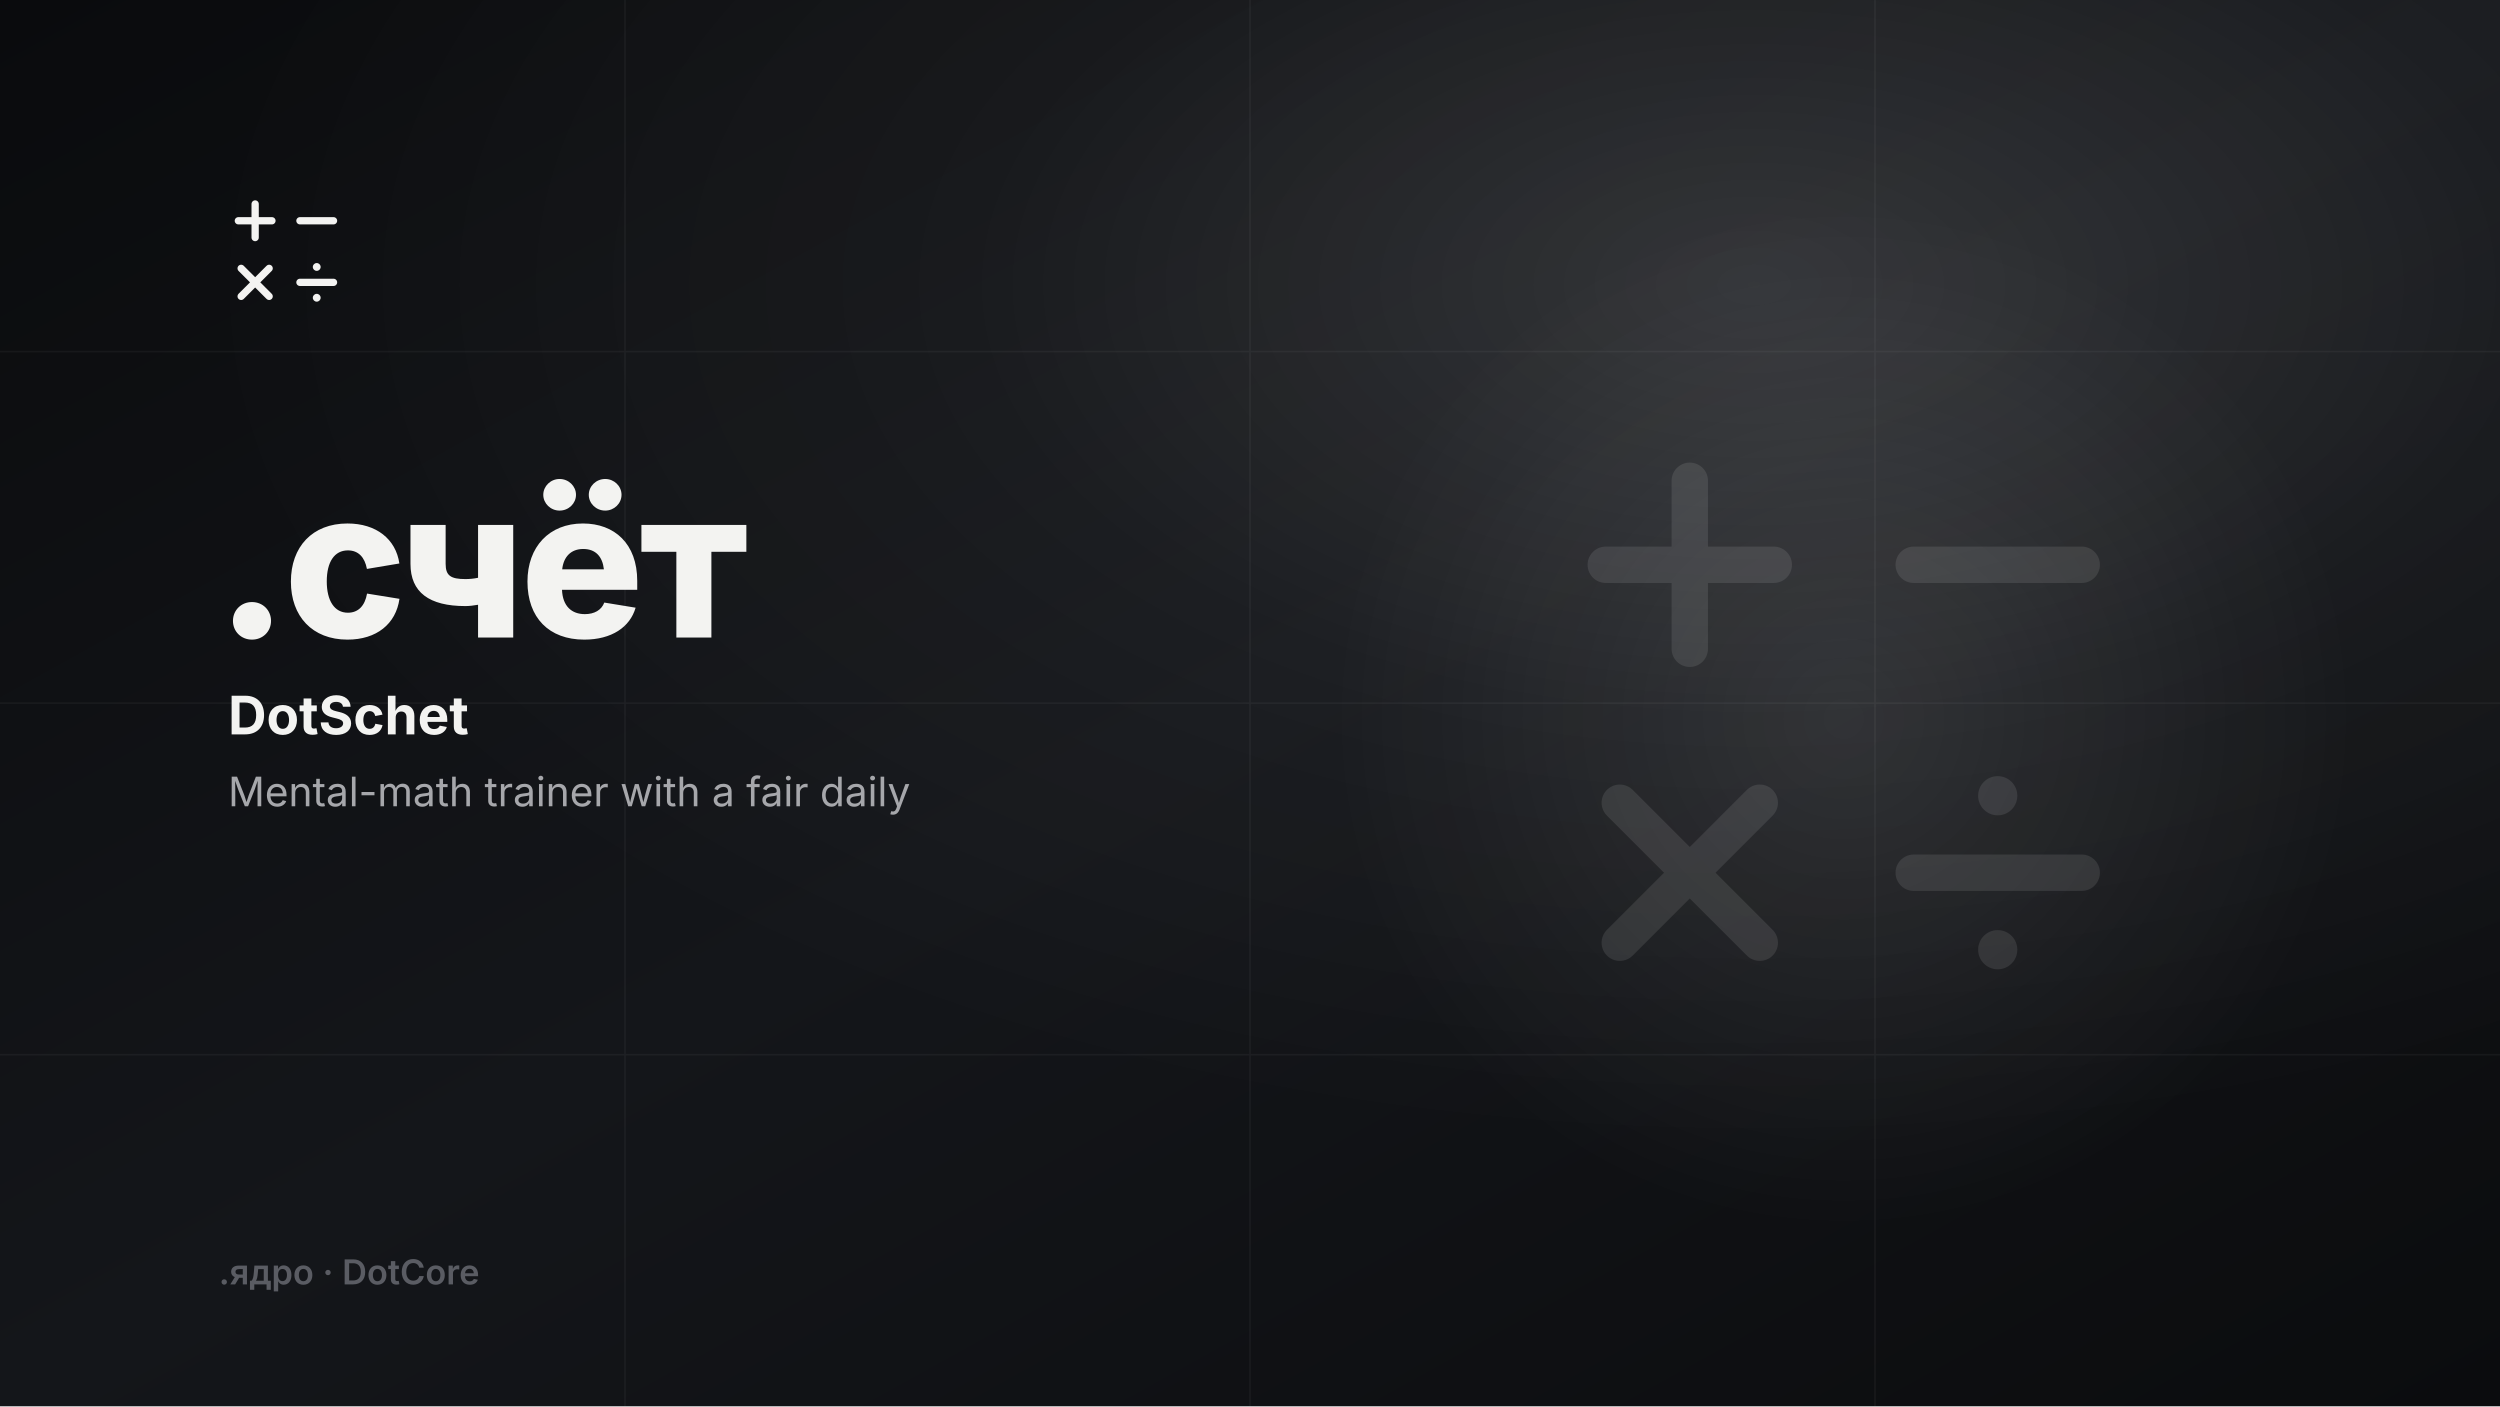
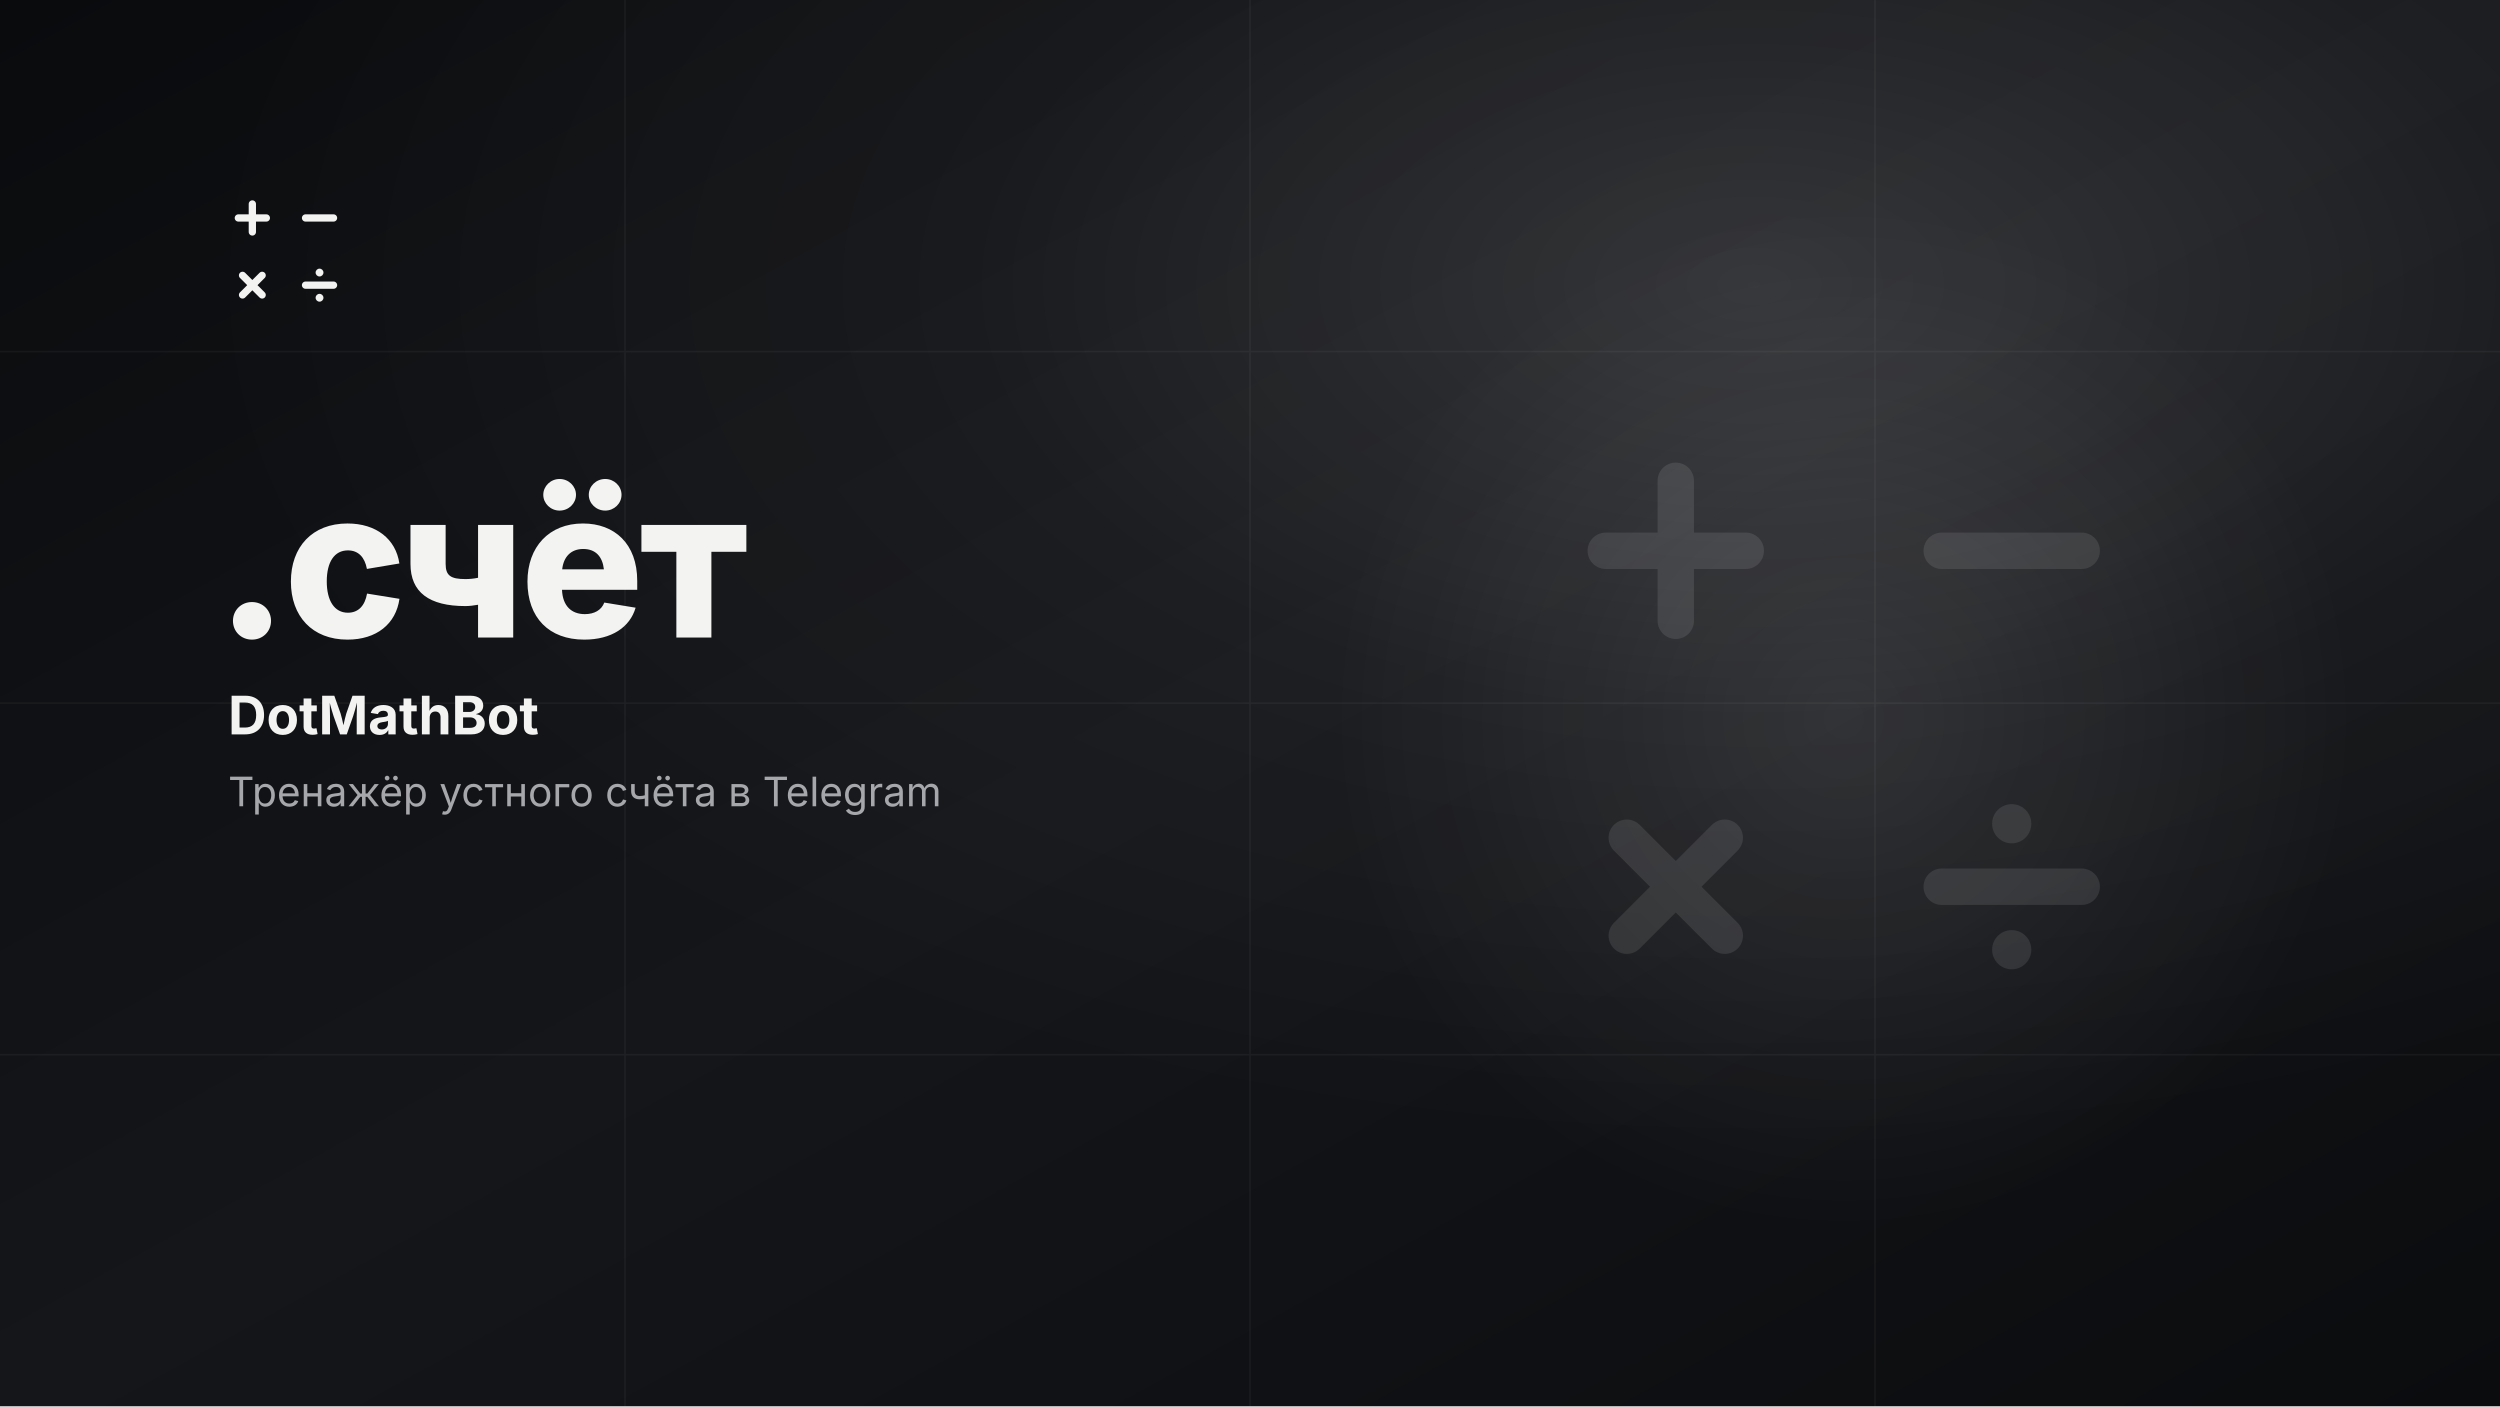
- <svg xmlns="http://www.w3.org/2000/svg" width="1600" height="900" viewBox="0 0 1600 900" role="img" aria-labelledby="t d">
+ <svg xmlns="http://www.w3.org/2000/svg" viewBox="0 0 1600 900" width="1600" height="900" role="img" aria-label="DotMathBot">
+   <style>
+     @keyframes breathe { 0%,100%{opacity:.85} 50%{opacity:1} }
+     @keyframes pulse   { 0%,100%{opacity:.72} 50%{opacity:1} }
+     @keyframes glow    { 0%,100%{opacity:.58} 50%{opacity:1} }
+     .br { animation: breathe 5s ease-in-out infinite }
+     .pu { animation: pulse   4s ease-in-out infinite }
+     .gl { animation: glow    7s ease-in-out infinite }
+     @media (prefers-reduced-motion:reduce) { .br,.pu,.gl { animation:none } }
+   </style>
  <defs>
-     <linearGradient id="bg" x1="0" y1="0" x2="1" y2="1">
+     <linearGradient id="dm-bg" x1="0" y1="0" x2="1" y2="1">
      <stop offset="0" stop-color="#0a0b0d" />
      <stop offset="0.5" stop-color="#14161a" />
      <stop offset="1" stop-color="#0b0c0e" />
    </linearGradient>
-     <radialGradient id="glow" cx="70%" cy="20%" r="62%">
+     <radialGradient id="dm-glow" cx="70%" cy="20%" r="62%">
      <stop offset="0" stop-color="#ffffff" stop-opacity="0.14" />
      <stop offset="0.5" stop-color="#ffffff" stop-opacity="0.04" />
      <stop offset="1" stop-color="#ffffff" stop-opacity="0" />
    </radialGradient>
-     <radialGradient id="halo" cx="50%" cy="50%" r="50%">
+     <radialGradient id="dm-halo" cx="50%" cy="50%" r="50%">
      <stop offset="0" stop-color="#ffffff" stop-opacity="0.1" />
      <stop offset="1" stop-color="#ffffff" stop-opacity="0" />
    </radialGradient>
  </defs>
-   <rect width="1600" height="900" fill="url(#bg)" />
-   <rect width="1600" height="900" fill="url(#glow)" />
+   <rect width="1600" height="900" fill="url(#dm-bg)" />
+   <rect width="1600" height="900" fill="url(#dm-glow)" />
  <g opacity="0.045" stroke="#ffffff" stroke-width="1">
    <path d="M0 225 H1600 M0 450 H1600 M0 675 H1600 M400 0 V900 M800 0 V900 M1200 0 V900" />
  </g>
-   <circle cx="1180" cy="460" r="330" fill="url(#halo)" />
+   <circle cx="1180" cy="460" r="330" fill="url(#dm-halo)" class="gl" />
  <svg x="965" y="245" width="430" height="430" viewBox="0 0 48 48">
    <g opacity="0.1" fill="none" stroke="#ffffff" stroke-width="2.6" stroke-linecap="round" stroke-linejoin="round">
-       <path d="M13 7 V19 M7 13 H19" />
-       <path d="M29 13 H41" />
-       <path d="M8 30 L18 40 M18 30 L8 40" />
-       <path d="M29 35 H41" />
-       <circle cx="35" cy="29.5" r="1.4" fill="#ffffff" stroke="none" />
-       <circle cx="35" cy="40.5" r="1.4" fill="#ffffff" stroke="none" />
+       <path d="M12 7 V17 M7 12 H17" />
+       <path d="M31 12 H41" />
+       <path d="M8.5 32.5 L15.5 39.5 M15.5 32.5 L8.5 39.5" />
+       <path d="M31 36 H41" />
+       <circle cx="36" cy="31.5" r="1.4" fill="#ffffff" stroke="none" />
+       <circle cx="36" cy="40.5" r="1.4" fill="#ffffff" stroke="none" />
    </g>
  </svg>
-   <svg x="140" y="118" width="86" height="86" viewBox="0 0 48 48">
+   <svg x="140" y="118" width="86" height="86" viewBox="0 0 48 48" class="pu">
    <g fill="none" stroke="#f3f3f1" stroke-width="2.6" stroke-linecap="round" stroke-linejoin="round">
-       <path d="M13 7 V19 M7 13 H19" />
-       <path d="M29 13 H41" />
-       <path d="M8 30 L18 40 M18 30 L8 40" />
-       <path d="M29 35 H41" />
-       <circle cx="35" cy="29.5" r="1.4" fill="#f3f3f1" stroke="none" />
-       <circle cx="35" cy="40.5" r="1.4" fill="#f3f3f1" stroke="none" />
+       <path d="M12 7 V17 M7 12 H17" />
+       <path d="M31 12 H41" />
+       <path d="M8.5 32.5 L15.5 39.5 M15.5 32.5 L8.5 39.5" />
+       <path d="M31 36 H41" />
+       <circle cx="36" cy="31.5" r="1.4" fill="#f3f3f1" stroke="none" />
+       <circle cx="36" cy="40.5" r="1.4" fill="#f3f3f1" stroke="none" />
    </g>
  </svg>
-   <text x="138" y="408" font-family="Inter, Arial, sans-serif" font-size="132" font-weight="800" fill="#f3f3f1" letter-spacing="-3">.счёт</text>
-   <text x="146" y="470" font-family="Inter, Arial, sans-serif" font-size="34" font-weight="700" fill="#f3f3f1">DotSchet</text>
-   <text x="146" y="516" font-family="Inter, Arial, sans-serif" font-size="26" fill="#a6a7ab">Mental-math trainer with a fair daily</text>
-   <text x="140" y="822" font-family="Inter, Arial, sans-serif" font-size="22" font-weight="600" fill="#5a5c63">.ядро · DotCore</text>
+   <text x="138" y="408" font-family="Inter, Arial, sans-serif" font-size="132" font-weight="800" fill="#f3f3f1" letter-spacing="-3" class="br">.счёт</text>
+   <text x="146" y="470" font-family="Inter, Arial, sans-serif" font-size="34" font-weight="700" fill="#f3f3f1">DotMathBot</text>
+   <text x="146" y="516" font-family="Inter, Arial, sans-serif" font-size="26" fill="#a6a7ab">Тренажёр устного счёта в Telegram</text>
</svg>
